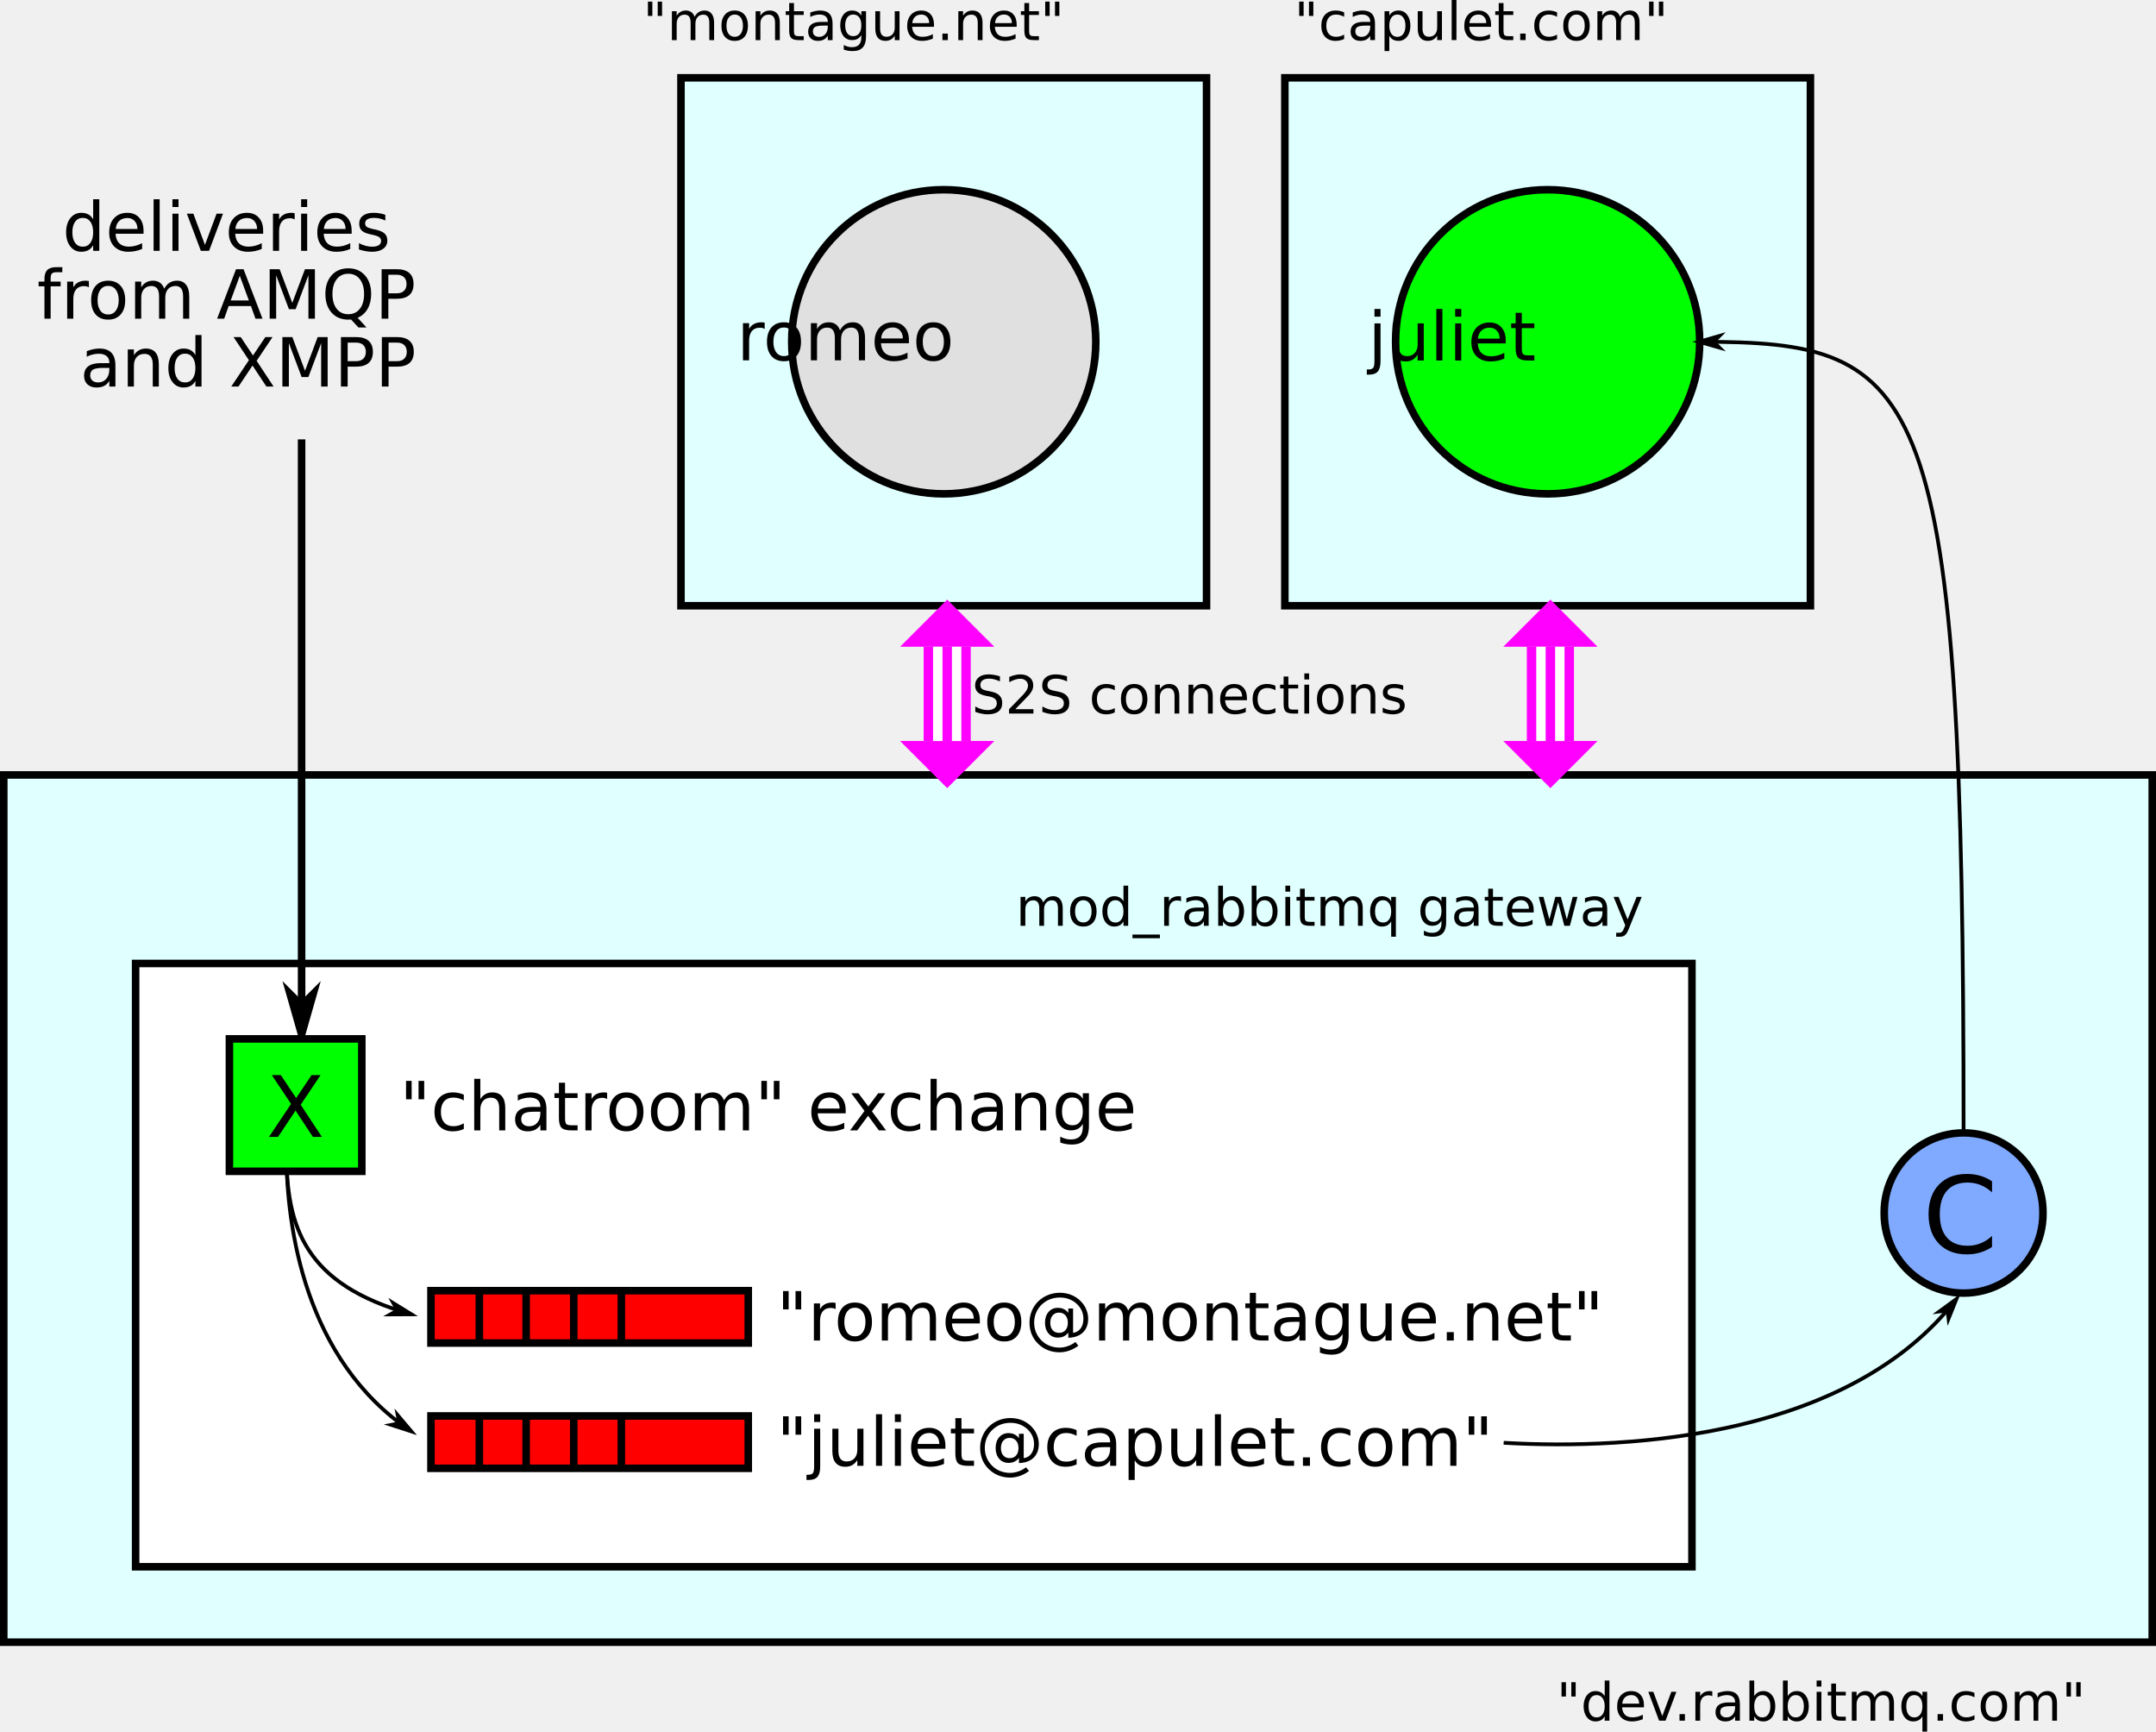
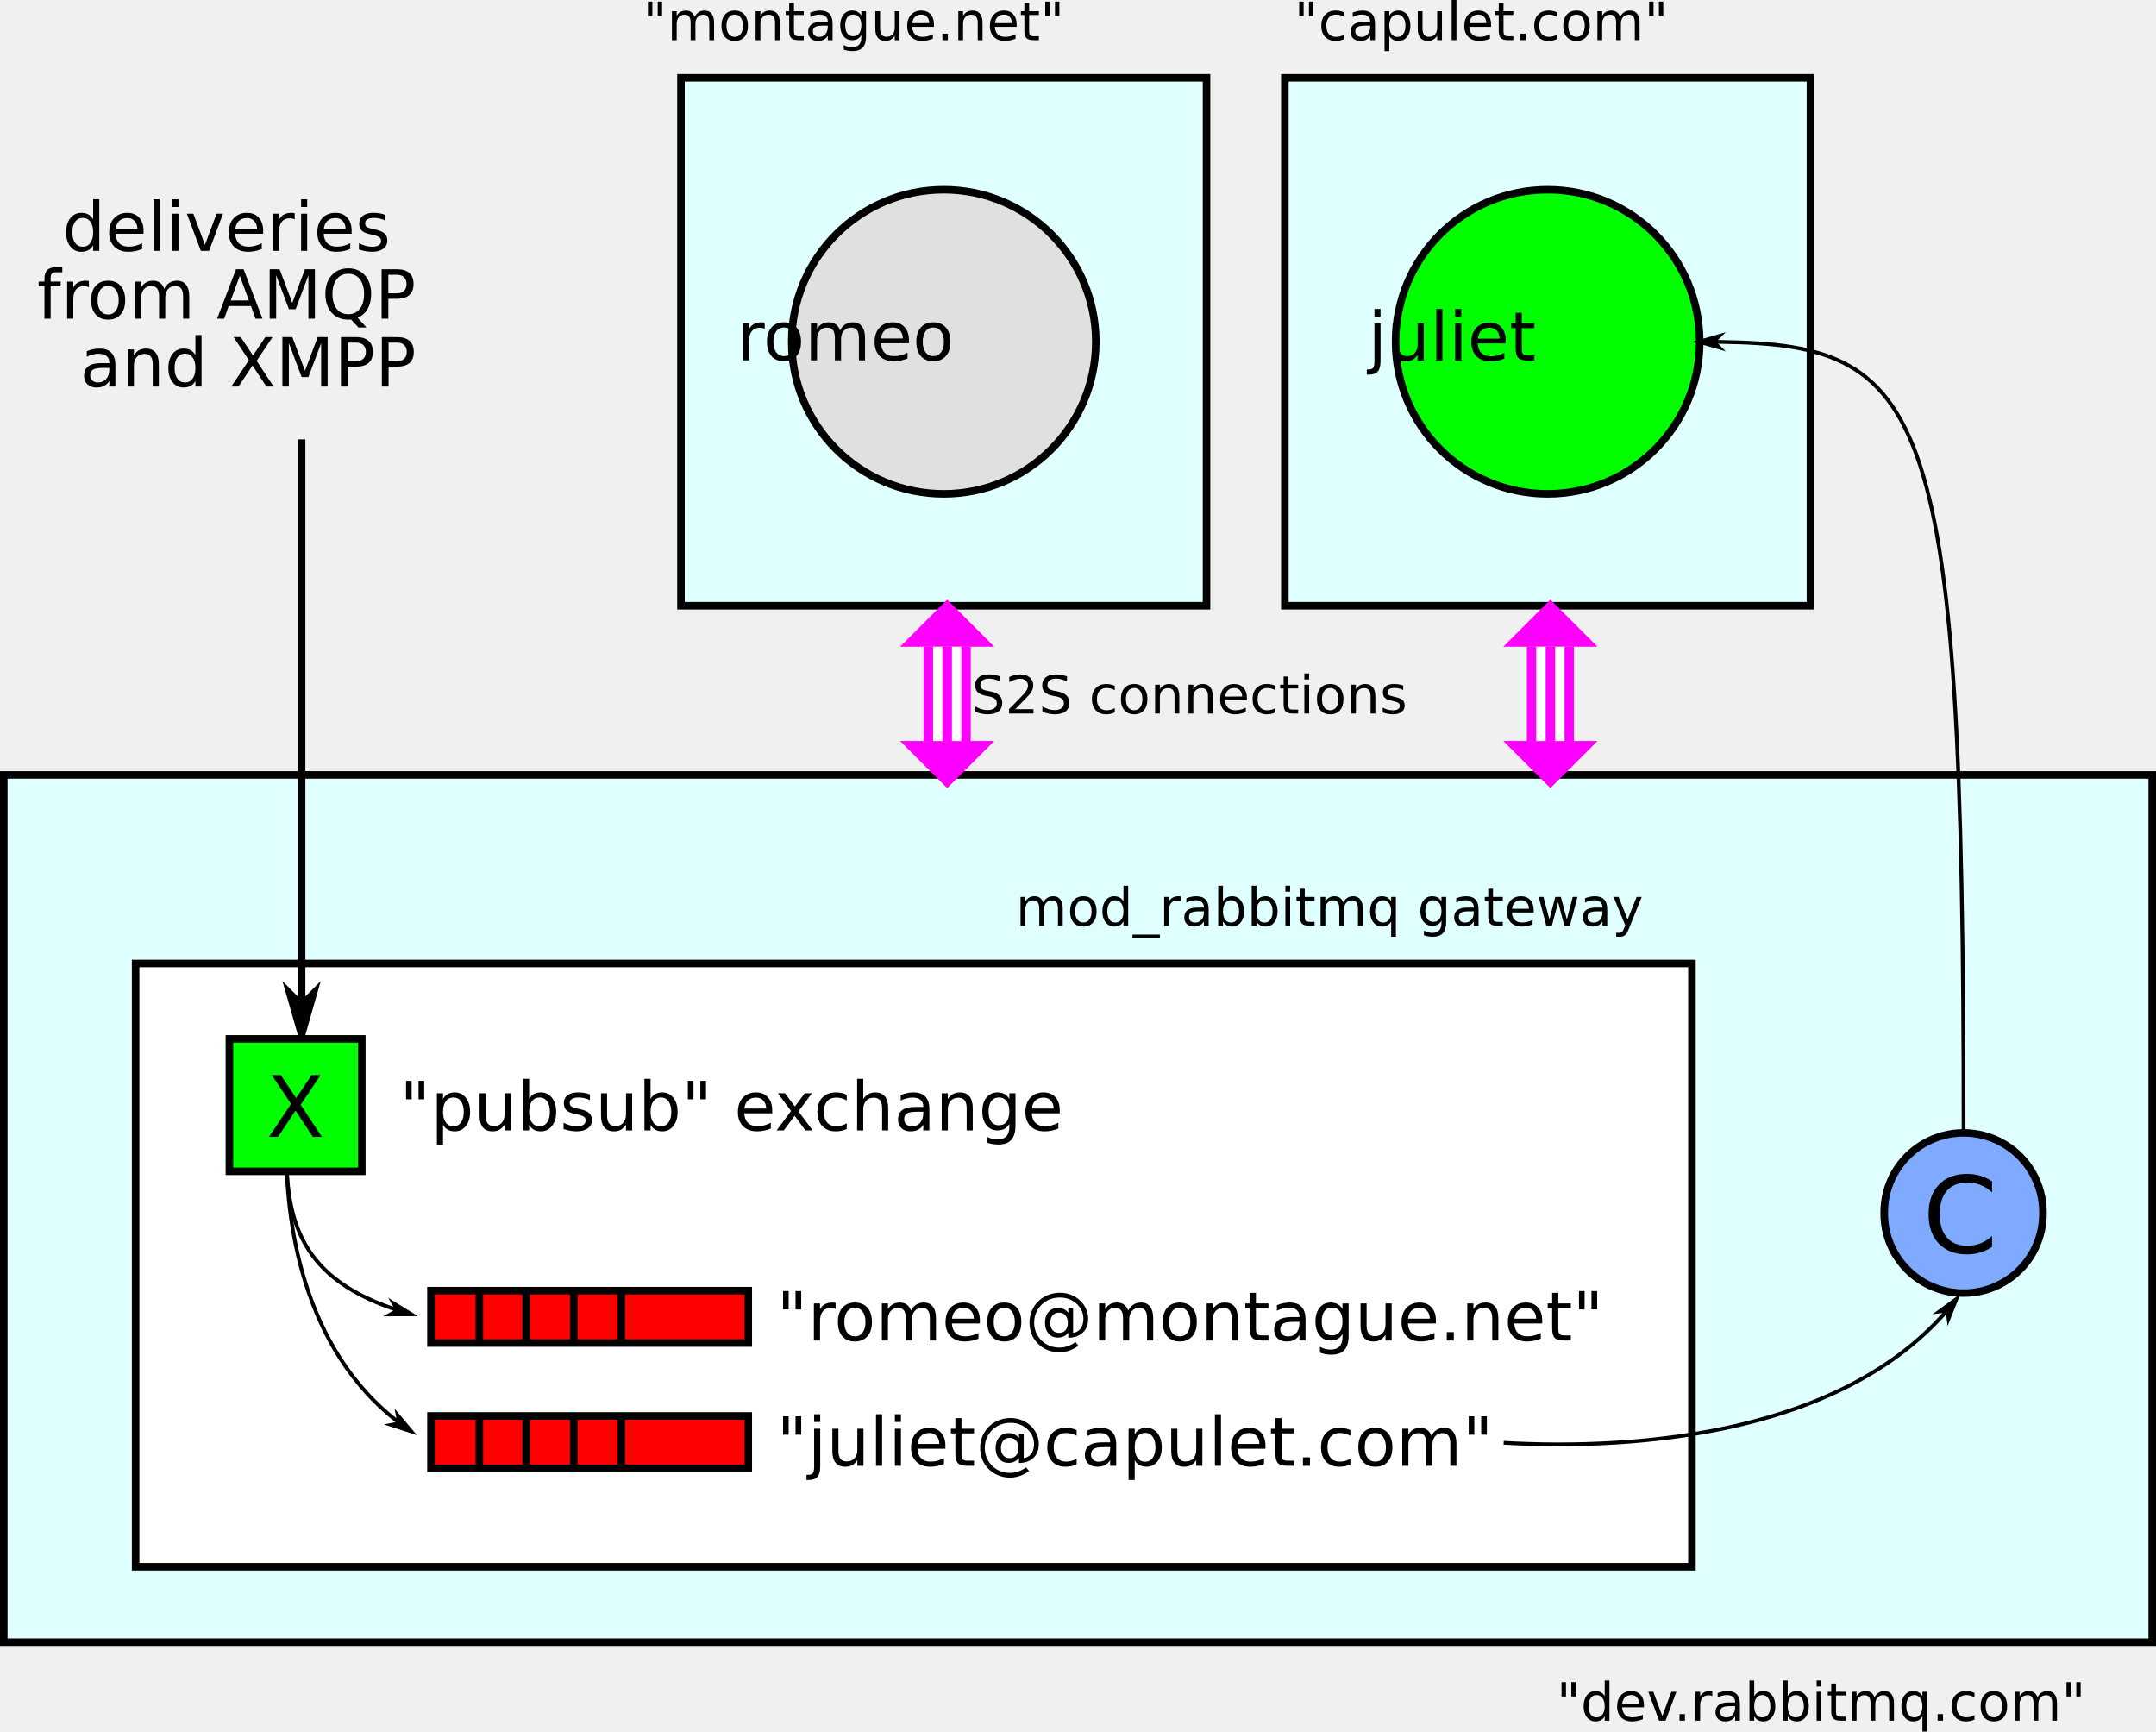
<svg xmlns="http://www.w3.org/2000/svg" width="571.888" height="459.242" id="svg2" version="1.0">
  <defs id="defs4">
    <marker orient="auto" refY="0" refX="0" id="Arrow1Send" style="overflow:visible">
      <path id="path4525" d="M 0,0 L 5,-5 L -12.5,0 L 5,5 L 0,0 z" style="fill-rule:evenodd;stroke:#000000;stroke-width:1pt;marker-start:none" transform="matrix(-0.2,0,0,-0.2,-1.2,0)" />
    </marker>
    <marker orient="auto" refY="0" refX="0" id="Arrow1Sstart" style="overflow:visible">
      <path id="path4522" d="M 0,0 L 5,-5 L -12.5,0 L 5,5 L 0,0 z" style="fill-rule:evenodd;stroke:#000000;stroke-width:1pt;marker-start:none" transform="matrix(0.2,0,0,0.2,1.2,0)" />
    </marker>
    <marker orient="auto" refY="0" refX="0" id="Arrow1Mstart" style="overflow:visible">
      <path id="path4516" d="M 0,0 L 5,-5 L -12.5,0 L 5,5 L 0,0 z" style="fill-rule:evenodd;stroke:#000000;stroke-width:1pt;marker-start:none" transform="matrix(0.4,0,0,0.4,4,0)" />
    </marker>
    <marker orient="auto" refY="0" refX="0" id="Arrow1Mend" style="overflow:visible">
      <path id="path4227" d="M 0,0 L 5,-5 L -12.5,0 L 5,5 L 0,0 z" style="fill-rule:evenodd;stroke:#000000;stroke-width:1pt;marker-start:none" transform="matrix(-0.4,0,0,-0.4,-4,0)" />
    </marker>
    <marker orient="auto" refY="0" refX="0" id="Arrow2Lend" style="overflow:visible">
      <path id="path4239" style="font-size:12px;fill-rule:evenodd;stroke-width:0.625;stroke-linejoin:round" d="M 8.719,4.034 L -2.207,0.016 L 8.719,-4.002 C 6.973,-1.63 6.983,1.616 8.719,4.034 z" transform="matrix(-1.1,0,0,-1.1,-1.1,0)" />
    </marker>
    <marker orient="auto" refY="0" refX="0" id="Arrow1Lend" style="overflow:visible">
      <path id="path4221" d="M 0,0 L 5,-5 L -12.5,0 L 5,5 L 0,0 z" style="fill-rule:evenodd;stroke:#000000;stroke-width:1pt;marker-start:none" transform="matrix(-0.8,0,0,-0.8,-10,0)" />
    </marker>
  </defs>
  <g id="layer1" transform="translate(-319.1485,-267.3595)">
    <rect style="opacity:1;fill:#e0ffff;fill-opacity:1;fill-rule:nonzero;stroke:#000000;stroke-width:2;stroke-linecap:butt;stroke-miterlimit:4;stroke-dasharray:none;stroke-dashoffset:0;stroke-opacity:1" id="rect3300" width="569.888" height="230" x="320.148" y="472.88" />
    <rect style="opacity:1;fill:#ffffff;fill-opacity:1;fill-rule:nonzero;stroke:#000000;stroke-width:2;stroke-linecap:butt;stroke-miterlimit:4;stroke-dasharray:none;stroke-dashoffset:0;stroke-opacity:1" id="rect3286" width="412.824" height="160" x="355.12" y="522.88" />
    <flowRoot xml:space="preserve" id="flowRoot12116" style="font-size:28px;font-style:normal;font-variant:normal;font-weight:normal;font-stretch:normal;text-align:center;line-height:100%;writing-mode:lr-tb;text-anchor:middle;fill:#000000;fill-opacity:1;stroke:none;stroke-width:1px;stroke-linecap:butt;stroke-linejoin:miter;stroke-opacity:1;font-family:Bitstream Vera Sans">
      <flowRegion id="flowRegion12118">
        <rect id="rect12120" width="160" height="136" x="205" y="312" />
      </flowRegion>
      <flowPara id="flowPara12122" />
    </flowRoot>
    <flowRoot xml:space="preserve" id="flowRoot12171" style="font-size:28px;font-style:normal;font-variant:normal;font-weight:normal;font-stretch:normal;text-align:center;line-height:100%;writing-mode:lr-tb;text-anchor:middle;fill:#000000;fill-opacity:1;stroke:none;stroke-width:1px;stroke-linecap:butt;stroke-linejoin:miter;stroke-opacity:1;font-family:Bitstream Vera Sans">
      <flowRegion id="flowRegion12173">
        <rect id="rect12175" width="247" height="166" x="85" y="590" />
      </flowRegion>
      <flowPara id="flowPara12177" />
    </flowRoot>
    <g transform="matrix(0.4208333,0,0,0.4208333,340.8783,454.788)" id="g2432" style="stroke-width:4.752;stroke-miterlimit:4;stroke-dasharray:none">
      <rect style="fill:#ff0000;fill-opacity:1;stroke:#000000;stroke-width:4.752;stroke-miterlimit:4;stroke-dasharray:none;stroke-dashoffset:0;stroke-opacity:1" id="rect2434" width="200" height="33" x="220" y="368" />
      <path style="fill:none;fill-rule:evenodd;stroke:#000000;stroke-width:4.752;stroke-linecap:butt;stroke-linejoin:miter;stroke-miterlimit:4;stroke-dasharray:none;stroke-opacity:1" d="M 250.5,368.066 C 250.5,400.067 250.5,400.067 250.5,400.067 L 250.5,400.067" id="path2436" />
      <path id="path2438" d="M 280,368 C 280,400.001 280,400.001 280,400.001 L 280,400.001" style="fill:none;fill-rule:evenodd;stroke:#000000;stroke-width:4.752;stroke-linecap:butt;stroke-linejoin:miter;stroke-miterlimit:4;stroke-dasharray:none;stroke-opacity:1" />
      <path style="fill:none;fill-rule:evenodd;stroke:#000000;stroke-width:4.752;stroke-linecap:butt;stroke-linejoin:miter;stroke-miterlimit:4;stroke-dasharray:none;stroke-opacity:1" d="M 310,368 C 310,400.001 310,400.001 310,400.001 L 310,400.001" id="path2440" />
      <path id="path2442" d="M 340,368 C 340,400.001 340,400.001 340,400.001 L 340,400.001" style="fill:none;fill-rule:evenodd;stroke:#000000;stroke-width:4.752;stroke-linecap:butt;stroke-linejoin:miter;stroke-miterlimit:4;stroke-dasharray:none;stroke-opacity:1" />
    </g>
    <text xml:space="preserve" style="font-size:28px;font-style:normal;font-variant:normal;font-weight:normal;font-stretch:normal;text-align:start;line-height:100%;writing-mode:lr-tb;text-anchor:start;fill:#000000;fill-opacity:1;stroke:none;stroke-width:1px;stroke-linecap:butt;stroke-linejoin:miter;stroke-opacity:1;font-family:Bitstream Vera Sans" x="525.12" y="622.88" id="text2444">
      <tspan id="tspan2446" x="525.12" y="622.88" style="font-size:18px">"romeo@montague.net"</tspan>
    </text>
    <g id="g2448" transform="matrix(0.4208333,0,0,0.4208333,340.8783,488.0134)" style="stroke-width:4.752;stroke-miterlimit:4;stroke-dasharray:none">
      <rect y="368" x="220" height="33" width="200" id="rect2450" style="fill:#ff0000;fill-opacity:1;stroke:#000000;stroke-width:4.752;stroke-miterlimit:4;stroke-dasharray:none;stroke-dashoffset:0;stroke-opacity:1" />
      <path id="path2452" d="M 250.5,368.066 C 250.5,400.067 250.5,400.067 250.5,400.067 L 250.5,400.067" style="fill:none;fill-rule:evenodd;stroke:#000000;stroke-width:4.752;stroke-linecap:butt;stroke-linejoin:miter;stroke-miterlimit:4;stroke-dasharray:none;stroke-opacity:1" />
      <path style="fill:none;fill-rule:evenodd;stroke:#000000;stroke-width:4.752;stroke-linecap:butt;stroke-linejoin:miter;stroke-miterlimit:4;stroke-dasharray:none;stroke-opacity:1" d="M 280,368 C 280,400.001 280,400.001 280,400.001 L 280,400.001" id="path2454" />
      <path id="path2456" d="M 310,368 C 310,400.001 310,400.001 310,400.001 L 310,400.001" style="fill:none;fill-rule:evenodd;stroke:#000000;stroke-width:4.752;stroke-linecap:butt;stroke-linejoin:miter;stroke-miterlimit:4;stroke-dasharray:none;stroke-opacity:1" />
      <path style="fill:none;fill-rule:evenodd;stroke:#000000;stroke-width:4.752;stroke-linecap:butt;stroke-linejoin:miter;stroke-miterlimit:4;stroke-dasharray:none;stroke-opacity:1" d="M 340,368 C 340,400.001 340,400.001 340,400.001 L 340,400.001" id="path2458" />
    </g>
    <text id="text2460" y="656.105" x="525.12" style="font-size:28px;font-style:normal;font-variant:normal;font-weight:normal;font-stretch:normal;text-align:start;line-height:100%;writing-mode:lr-tb;text-anchor:start;fill:#000000;fill-opacity:1;stroke:none;stroke-width:1px;stroke-linecap:butt;stroke-linejoin:miter;stroke-opacity:1;font-family:Bitstream Vera Sans" xml:space="preserve">
      <tspan style="font-size:18px" y="656.105" x="525.12" id="tspan2462">"juliet@capulet.com"</tspan>
    </text>
    <text id="text2472" y="567.15" x="425.12" style="font-size:28px;font-style:normal;font-variant:normal;font-weight:normal;font-stretch:normal;text-align:start;line-height:100%;writing-mode:lr-tb;text-anchor:start;fill:#000000;fill-opacity:1;stroke:none;stroke-width:1px;stroke-linecap:butt;stroke-linejoin:miter;stroke-opacity:1;font-family:Bitstream Vera Sans" xml:space="preserve">
-       <tspan style="font-size:18px" y="567.15" x="425.12" id="tspan2474">"chatroom" exchange</tspan>
+       <tspan style="font-size:18px" y="567.15" x="425.12" id="tspan2474">"pubsub" exchange</tspan>
    </text>
    <path id="path2476" d="M 395.12,572.88 C 395.12,592.88 400,608 428.12,615.88" style="fill:none;fill-rule:evenodd;stroke:#000000;stroke-width:1;stroke-linecap:butt;stroke-linejoin:miter;marker-end:url(#Arrow1Mend);stroke-miterlimit:4;stroke-dasharray:none;stroke-opacity:1" />
    <path style="fill:none;fill-rule:evenodd;stroke:#000000;stroke-width:1;stroke-linecap:butt;stroke-linejoin:miter;marker-end:url(#Arrow1Mend);stroke-miterlimit:4;stroke-dasharray:none;stroke-opacity:1" d="M 395.12,572.88 C 395.12,592.88 400,628 428.12,646.88" id="path3284" />
    <text xml:space="preserve" style="font-size:18px;font-style:normal;font-variant:normal;font-weight:normal;font-stretch:normal;text-align:center;line-height:100%;writing-mode:lr-tb;text-anchor:middle;fill:#000000;fill-opacity:1;stroke:none;stroke-width:1px;stroke-linecap:butt;stroke-linejoin:miter;stroke-opacity:1;font-family:Bitstream Vera Sans" x="686.112" y="512.88" id="text3292">
      <tspan id="tspan3294" x="686.112" y="512.88" style="font-size:14px">mod_rabbitmq gateway</tspan>
    </text>
    <text xml:space="preserve" style="font-size:18px;font-style:normal;font-variant:normal;font-weight:normal;font-stretch:normal;text-align:center;line-height:100%;writing-mode:lr-tb;text-anchor:middle;fill:#000000;fill-opacity:1;stroke:none;stroke-width:1px;stroke-linecap:butt;stroke-linejoin:miter;stroke-opacity:1;font-family:Bitstream Vera Sans" x="816.508" y="723.69" id="text3296">
      <tspan id="tspan3298" x="816.508" y="723.69" style="font-size:14px">"dev.rabbitmq.com"</tspan>
    </text>
    <g id="g3369" transform="translate(239.1874,119.9963)">
      <rect y="168" x="260.589" height="140.008" width="139.411" id="rect3302" style="opacity:1;fill:#e0ffff;fill-opacity:1;fill-rule:nonzero;stroke:#000000;stroke-width:2;stroke-linecap:butt;stroke-miterlimit:4;stroke-dasharray:none;stroke-dashoffset:0;stroke-opacity:1" />
      <text xml:space="preserve" style="font-size:18px;font-style:normal;font-variant:normal;font-weight:normal;font-stretch:normal;text-align:end;line-height:100%;writing-mode:lr-tb;text-anchor:end;fill:#000000;fill-opacity:1;stroke:none;stroke-width:1px;stroke-linecap:butt;stroke-linejoin:miter;stroke-opacity:1;font-family:Bitstream Vera Sans" x="402.36" y="158" id="text3304">
        <tspan id="tspan3306" x="402.36" y="158" style="font-size:14px;text-align:end;text-anchor:end">"montague.net"</tspan>
      </text>
      <g transform="translate(-220.0389,-30.32955)" id="g3322">
        <path style="opacity:1;fill:#e0e0e0;fill-opacity:1;fill-rule:nonzero;stroke:#000000;stroke-width:1.488;stroke-linecap:butt;stroke-miterlimit:4;stroke-dasharray:none;stroke-dashoffset:0;stroke-opacity:1" id="path3310" d="M 570,258 A 30,30 0 1 1 510,258 A 30,30 0 1 1 570,258 z" transform="matrix(1.344444,0,0,1.344444,-175.6667,-78.53333)" />
        <text xml:space="preserve" style="font-size:18px;font-style:normal;font-variant:normal;font-weight:normal;font-stretch:normal;text-align:center;line-height:100%;writing-mode:lr-tb;text-anchor:middle;fill:#000000;fill-opacity:1;stroke:none;stroke-width:1px;stroke-linecap:butt;stroke-linejoin:miter;stroke-opacity:1;font-family:Bitstream Vera Sans" x="550.004" y="273.246" id="text3312">
          <tspan id="tspan3314" x="550.004" y="273.246">romeo</tspan>
        </text>
      </g>
    </g>
    <g id="g3360">
      <rect style="opacity:1;fill:#e0ffff;fill-opacity:1;fill-rule:nonzero;stroke:#000000;stroke-width:2;stroke-linecap:butt;stroke-miterlimit:4;stroke-dasharray:none;stroke-dashoffset:0;stroke-opacity:1" id="rect3332" width="139.411" height="140.008" x="659.961" y="287.996" />
      <g transform="translate(-40.66666,70)" id="g3327">
        <path transform="matrix(1.344444,0,0,1.344444,44.33336,-58.86666)" d="M 570,258 A 30,30 0 1 1 510,258 A 30,30 0 1 1 570,258 z" id="path3320" style="opacity:1;fill:#00ff00;fill-opacity:1;fill-rule:nonzero;stroke:#000000;stroke-width:1.488;stroke-linecap:butt;stroke-miterlimit:4;stroke-dasharray:none;stroke-dashoffset:0;stroke-opacity:1" />
        <text xml:space="preserve" style="font-size:18px;font-style:normal;font-variant:normal;font-weight:normal;font-stretch:normal;text-align:center;line-height:100%;writing-mode:lr-tb;text-anchor:middle;fill:#000000;fill-opacity:1;stroke:none;stroke-width:1px;stroke-linecap:butt;stroke-linejoin:miter;stroke-opacity:1;font-family:Bitstream Vera Sans" x="770.716" y="292.966" id="text3316">
          <tspan id="tspan3318" x="770.716" y="292.966">juliet</tspan>
        </text>
      </g>
      <text id="text3334" y="277.996" x="801.733" style="font-size:18px;font-style:normal;font-variant:normal;font-weight:normal;font-stretch:normal;text-align:end;line-height:100%;writing-mode:lr-tb;text-anchor:end;fill:#000000;fill-opacity:1;stroke:none;stroke-width:1px;stroke-linecap:butt;stroke-linejoin:miter;stroke-opacity:1;font-family:Bitstream Vera Sans" xml:space="preserve">
        <tspan style="font-size:14px;text-align:end;text-anchor:end" y="277.996" x="801.733" id="tspan3336">"capulet.com"</tspan>
      </text>
    </g>
    <g id="g3346" transform="matrix(0.4474491,0,0,0.4406952,628.1425,200.3625)">
      <g id="g3348">
        <path style="fill:#80aaff;fill-opacity:1;stroke:#000000;stroke-width:1.109;stroke-miterlimit:4;stroke-dasharray:none;stroke-dashoffset:0;stroke-opacity:1" id="path3350" d="M 129.761,334.821 A 11.579,11.778 0 1 1 106.604,334.821 A 11.579,11.778 0 1 1 129.761,334.821 z" transform="matrix(4.064114,0,0,4.056464,-6.8284,-476.1903)" />
        <text xml:space="preserve" style="font-size:64px;font-style:normal;font-variant:normal;font-weight:normal;font-stretch:normal;text-align:start;line-height:100%;writing-mode:lr-tb;text-anchor:start;fill:#000000;fill-opacity:1;stroke:none;stroke-width:1px;stroke-linecap:butt;stroke-linejoin:miter;stroke-opacity:1;font-family:Bitstream Vera Sans;-inkscape-font-specification:Bitstream Vera Sans" x="449.118" y="906" id="text3352">
          <tspan id="tspan3354" x="449.118" y="906" style="font-size:64px;font-style:normal;font-variant:normal;font-weight:normal;font-stretch:normal;text-align:start;line-height:100%;writing-mode:lr-tb;text-anchor:start;font-family:Bitstream Vera Sans;-inkscape-font-specification:Bitstream Vera Sans">C</tspan>
        </text>
      </g>
    </g>
    <path id="path3356" d="M 718,650 C 753,652 810,648 838,612" style="fill:none;fill-rule:evenodd;stroke:#000000;stroke-width:1;stroke-linecap:butt;stroke-linejoin:miter;marker-end:url(#Arrow1Mend);stroke-miterlimit:4;stroke-dasharray:none;stroke-opacity:1" />
    <path id="path3358" d="M 840,568 C 840,368 830,358 770,358" style="fill:none;fill-rule:evenodd;stroke:#000000;stroke-width:1;stroke-linecap:butt;stroke-linejoin:miter;marker-end:url(#Arrow1Mend);stroke-miterlimit:4;stroke-dasharray:none;stroke-opacity:1" />
    <path style="fill:none;fill-rule:evenodd;stroke:#000000;stroke-width:2;stroke-linecap:butt;stroke-linejoin:miter;marker-end:url(#Arrow1Mend);stroke-miterlimit:4;stroke-dasharray:none;stroke-opacity:1" d="M 399.148,383.88 C 399.148,433.88 399.148,493.88 399.148,541.38" id="path3378" />
    <g transform="matrix(0.3512,0,0,0.3512,229.6864,366.2264)" id="g2464">
      <rect style="fill:#00ff00;fill-opacity:1;stroke:#000000;stroke-width:5.695;stroke-miterlimit:4;stroke-dasharray:none;stroke-dashoffset:0;stroke-opacity:1" id="rect2466" width="100" height="100" x="428" y="503" />
      <text xml:space="preserve" style="font-size:64px;font-style:normal;font-variant:normal;font-weight:normal;font-stretch:normal;text-align:start;line-height:100%;writing-mode:lr-tb;text-anchor:start;fill:#000000;fill-opacity:1;stroke:none;stroke-width:1px;stroke-linecap:butt;stroke-linejoin:miter;stroke-opacity:1;font-family:Bitstream Vera Sans" x="456" y="577" id="text2468">
        <tspan id="tspan2470" x="456" y="577">X</tspan>
      </text>
    </g>
    <text xml:space="preserve" style="font-size:18px;font-style:normal;font-variant:normal;font-weight:normal;font-stretch:normal;text-align:center;line-height:100%;writing-mode:lr-tb;text-anchor:middle;fill:#000000;fill-opacity:1;stroke:none;stroke-width:1px;stroke-linecap:butt;stroke-linejoin:miter;stroke-opacity:1;font-family:Bitstream Vera Sans" x="399.254" y="333.88" id="text3380">
      <tspan id="tspan3382" x="399.254" y="333.88" style="font-size:18px">deliveries</tspan>
      <tspan x="399.254" y="351.88" id="tspan3386" style="font-size:18px">from AMQP</tspan>
      <tspan x="399.254" y="369.88" id="tspan3384" style="font-size:18px">and XMPP</tspan>
    </text>
    <g id="g10907" transform="matrix(0.625,0,0,0.625,189.1485,-103.62)">
      <path id="path10927" d="M 590,868 L 610,848 L 630,868 L 590,868 z" style="fill:#ff00ff;fill-opacity:1;fill-rule:evenodd;stroke:none;stroke-width:1px;stroke-linecap:butt;stroke-linejoin:miter;stroke-opacity:1" />
      <rect y="868" x="600" height="40" width="20" id="rect10929" style="fill:#ff00ff;fill-opacity:1;stroke:none;stroke-width:4;stroke-miterlimit:4;stroke-dasharray:none;stroke-dashoffset:0;stroke-opacity:1" />
      <path style="fill:#ff00ff;fill-opacity:1;fill-rule:evenodd;stroke:none;stroke-width:1px;stroke-linecap:butt;stroke-linejoin:miter;stroke-opacity:1" d="M 590,908 L 610,928 L 630,908 L 590,908 z" id="path10931" />
      <rect y="868" x="604" height="40" width="4" id="rect10354" style="opacity:1;fill:#ffffff;fill-opacity:1;fill-rule:nonzero;stroke:none;stroke-width:4;stroke-miterlimit:4;stroke-dasharray:4, 4;stroke-dashoffset:0;stroke-opacity:1" />
      <rect style="opacity:1;fill:#ffffff;fill-opacity:1;fill-rule:nonzero;stroke:none;stroke-width:4;stroke-miterlimit:4;stroke-dasharray:4, 4;stroke-dashoffset:0;stroke-opacity:1" id="rect10905" width="4" height="40" x="612" y="868" />
    </g>
    <g transform="matrix(0.625,0,0,0.625,349.1485,-103.62)" id="g4116">
      <path style="fill:#ff00ff;fill-opacity:1;fill-rule:evenodd;stroke:none;stroke-width:1px;stroke-linecap:butt;stroke-linejoin:miter;stroke-opacity:1" d="M 590,868 L 610,848 L 630,868 L 590,868 z" id="path4118" />
      <rect style="fill:#ff00ff;fill-opacity:1;stroke:none;stroke-width:4;stroke-miterlimit:4;stroke-dasharray:none;stroke-dashoffset:0;stroke-opacity:1" id="rect4120" width="20" height="40" x="600" y="868" />
      <path id="path4122" d="M 590,908 L 610,928 L 630,908 L 590,908 z" style="fill:#ff00ff;fill-opacity:1;fill-rule:evenodd;stroke:none;stroke-width:1px;stroke-linecap:butt;stroke-linejoin:miter;stroke-opacity:1" />
      <rect style="opacity:1;fill:#ffffff;fill-opacity:1;fill-rule:nonzero;stroke:none;stroke-width:4;stroke-miterlimit:4;stroke-dasharray:4, 4;stroke-dashoffset:0;stroke-opacity:1" id="rect4124" width="4" height="40" x="604" y="868" />
      <rect y="868" x="612" height="40" width="4" id="rect4126" style="opacity:1;fill:#ffffff;fill-opacity:1;fill-rule:nonzero;stroke:none;stroke-width:4;stroke-miterlimit:4;stroke-dasharray:4, 4;stroke-dashoffset:0;stroke-opacity:1" />
    </g>
    <text xml:space="preserve" style="font-size:18px;font-style:normal;font-variant:normal;font-weight:normal;font-stretch:normal;text-align:center;line-height:100%;writing-mode:lr-tb;text-anchor:middle;fill:#000000;fill-opacity:1;stroke:none;stroke-width:1px;stroke-linecap:butt;stroke-linejoin:miter;stroke-opacity:1;font-family:Bitstream Vera Sans" x="648.967" y="456.599" id="text4128">
      <tspan id="tspan4130" x="648.967" y="456.599" style="font-size:14px">S2S connections</tspan>
    </text>
  </g>
</svg>
